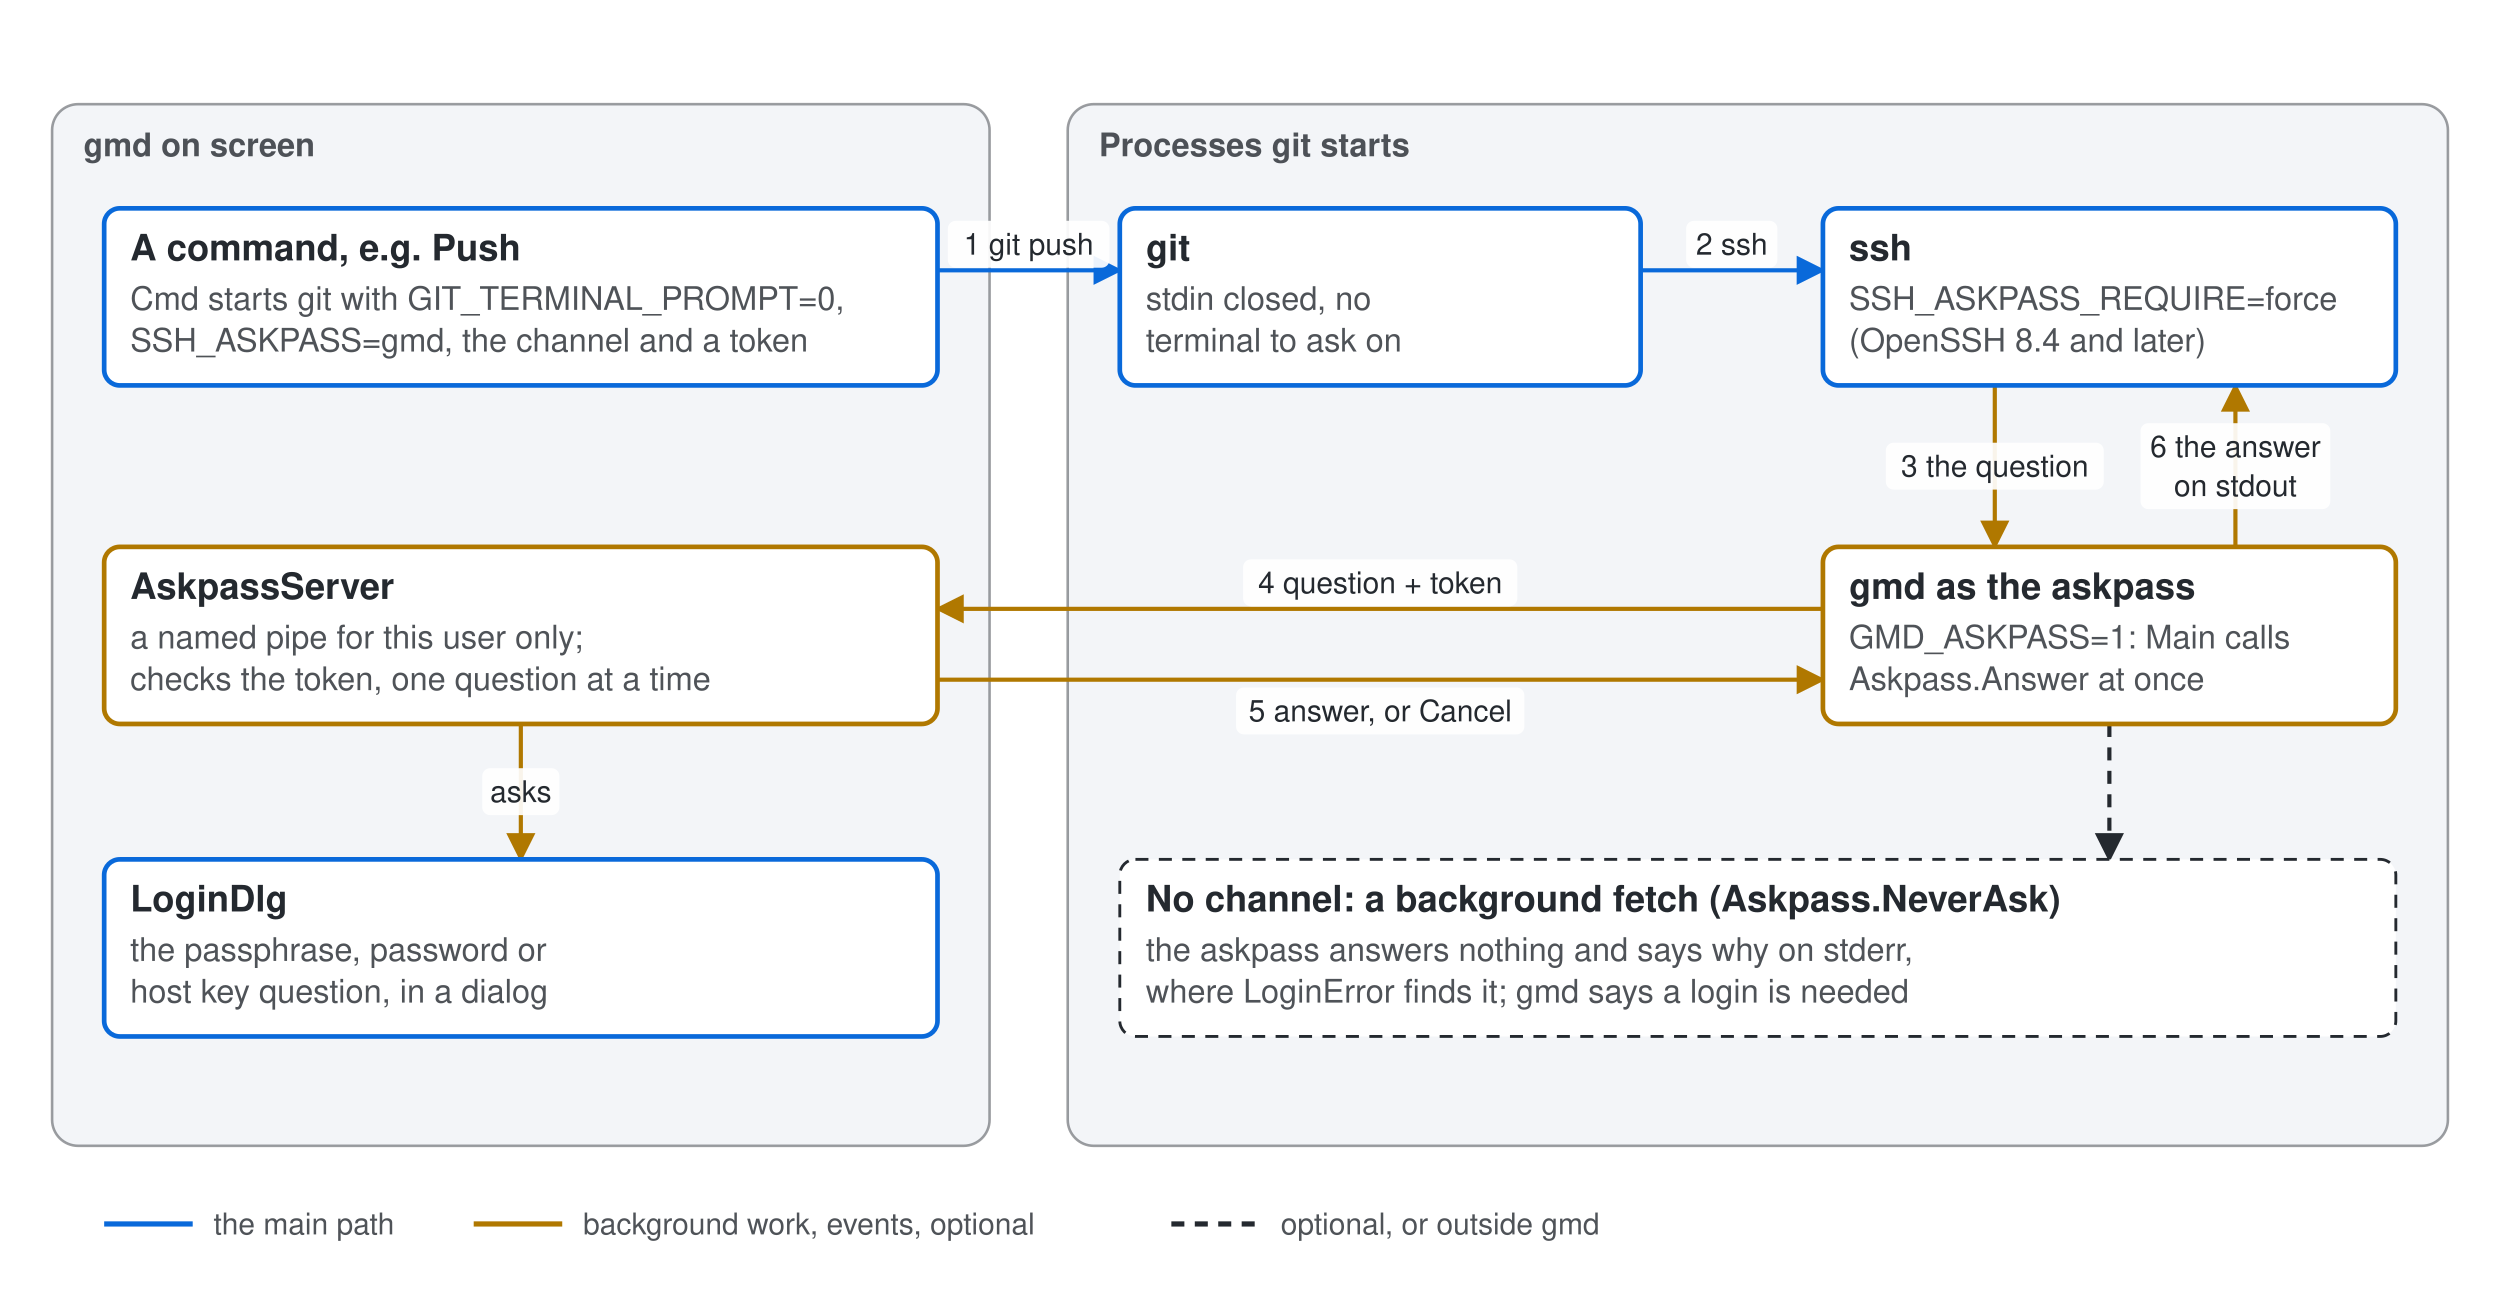
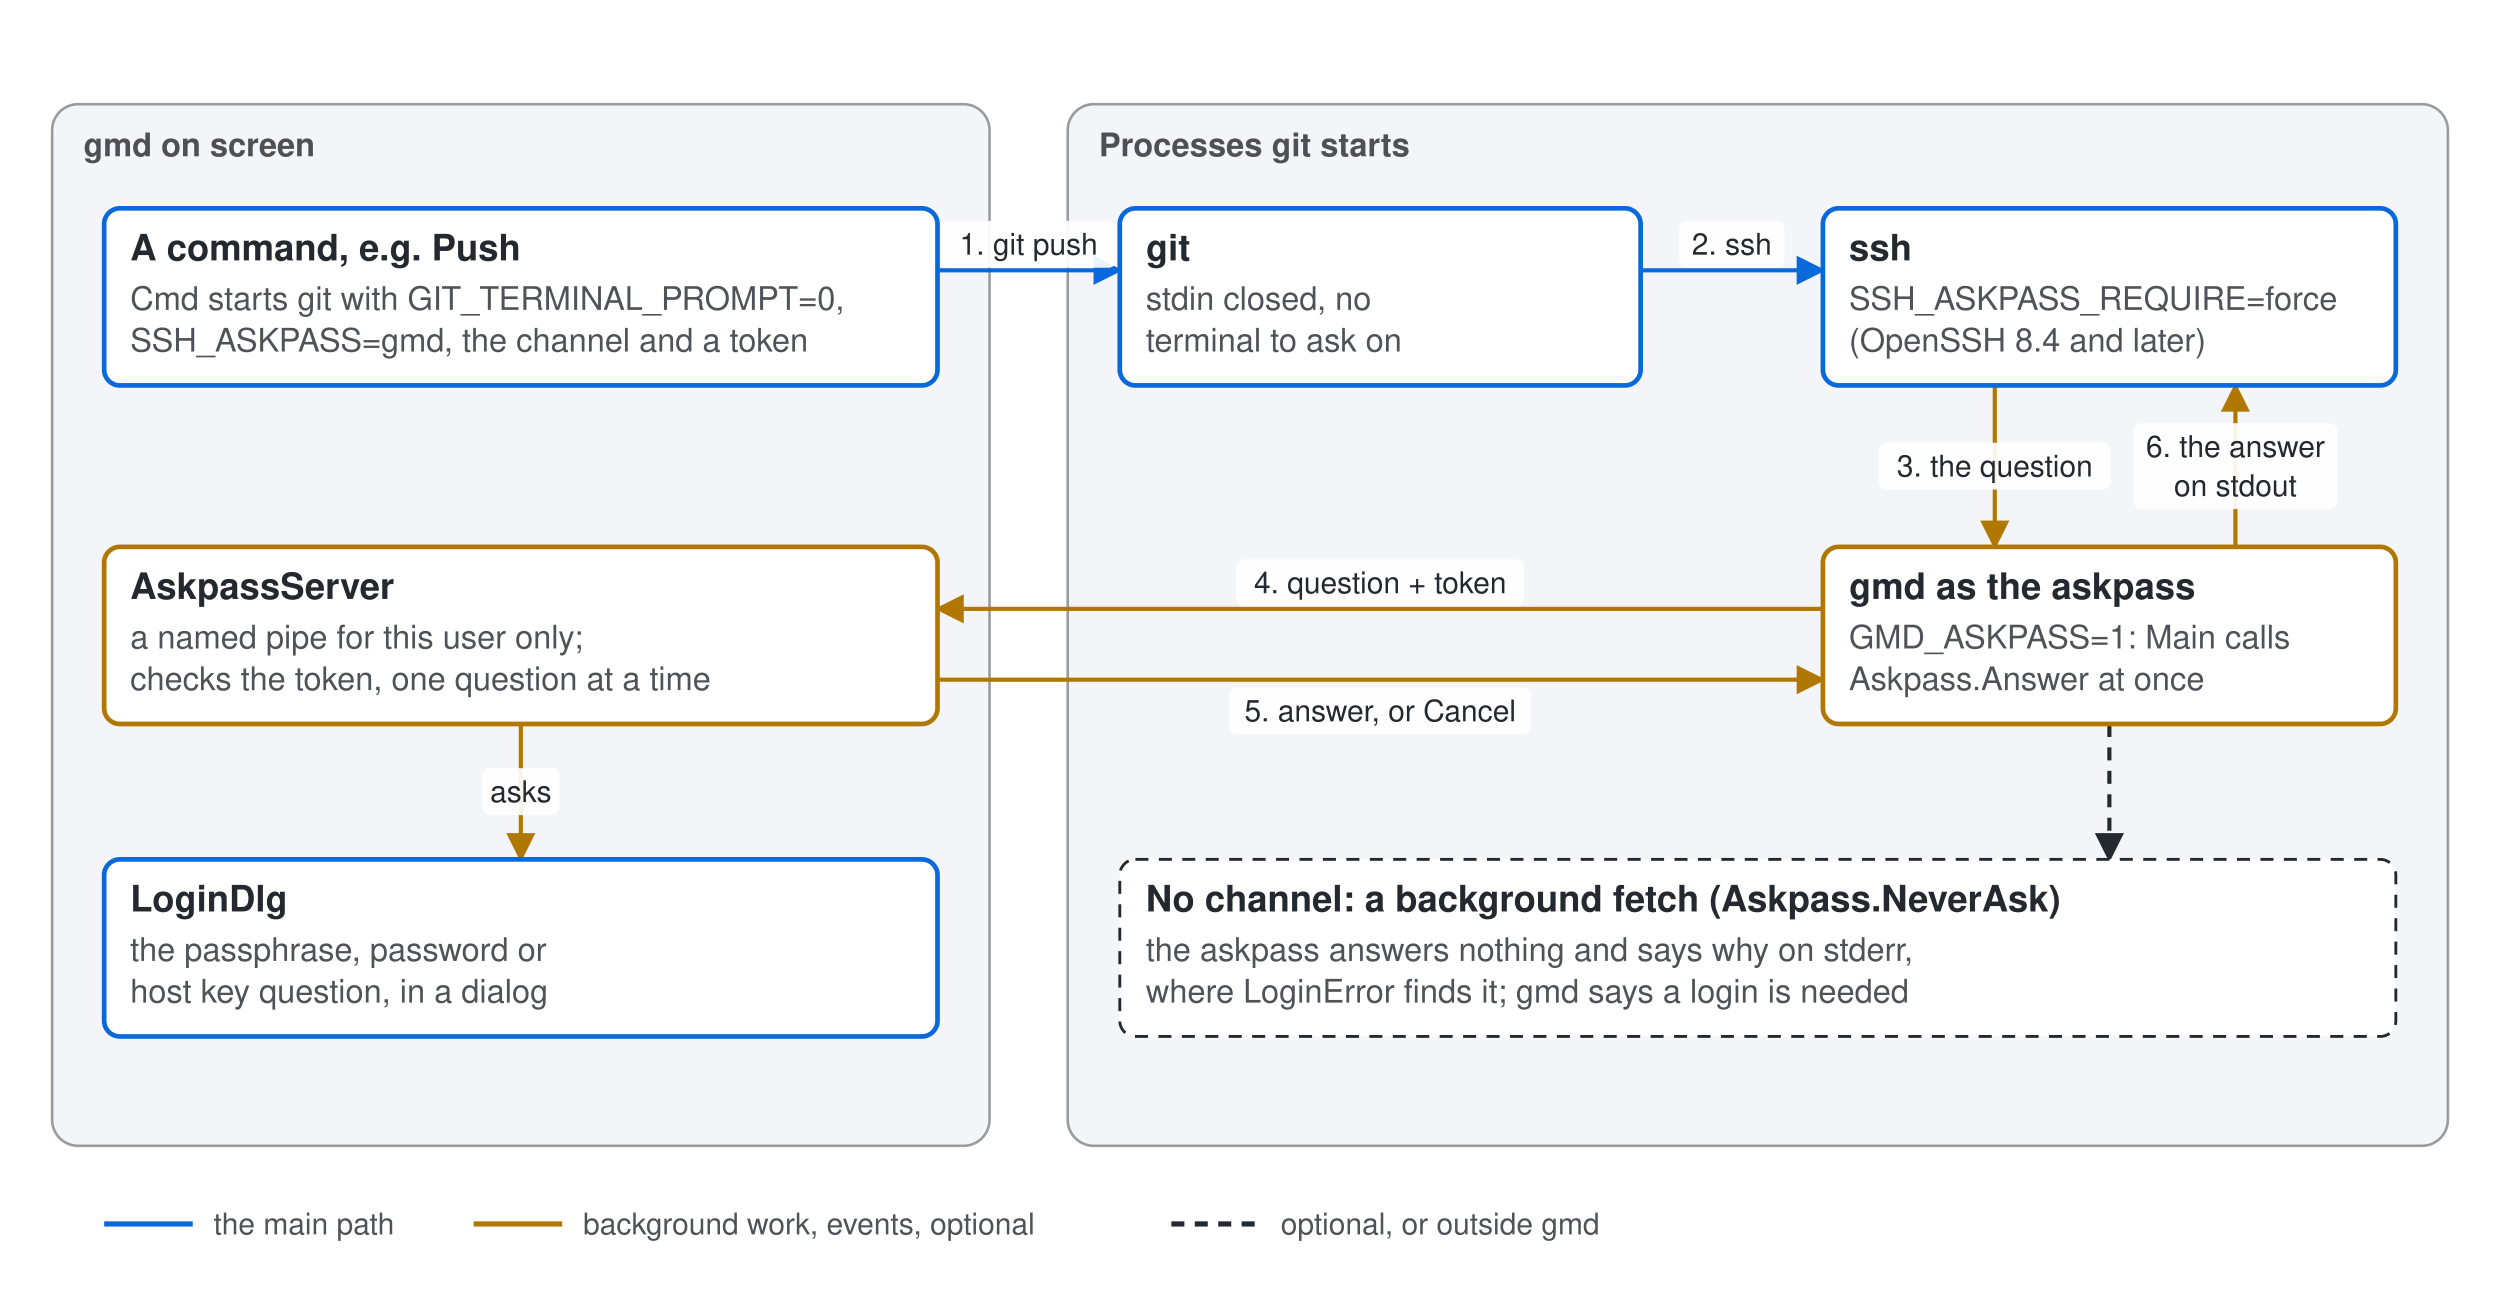
<svg xmlns="http://www.w3.org/2000/svg" viewBox="0 0 960 500" width="960" height="500" role="img" aria-labelledby="5-login-title" font-family="-apple-system, BlinkMacSystemFont, 'Segoe UI', Helvetica, Arial, sans-serif" style="color: var(--arch-fg, #24292f)">
  <defs>
    <marker id="5-login-arrow-plain" viewBox="0 0 10 10" refX="9" refY="5" markerWidth="7" markerHeight="7" orient="auto-start-reverse">
      <path d="M0,0 L10,5 L0,10 z" fill="currentColor" />
    </marker>
    <marker id="5-login-arrow-main" viewBox="0 0 10 10" refX="9" refY="5" markerWidth="7" markerHeight="7" orient="auto-start-reverse">
      <path d="M0,0 L10,5 L0,10 z" fill="var(--arch-main, #0969da)" />
    </marker>
    <marker id="5-login-arrow-side" viewBox="0 0 10 10" refX="9" refY="5" markerWidth="7" markerHeight="7" orient="auto-start-reverse">
      <path d="M0,0 L10,5 L0,10 z" fill="var(--arch-side, #b07800)" />
    </marker>
  </defs>
  <rect width="960" height="500" fill="var(--arch-bg, #ffffff)" />
  <rect x="20" y="40" width="360" height="400" rx="10" fill="var(--arch-group, #f3f5f8)" stroke="currentColor" stroke-opacity="0.45" />
  <text x="32" y="60" font-size="12.5" fill="currentColor" font-weight="600" fill-opacity="0.8">gmd on screen</text>
  <rect x="410" y="40" width="530" height="400" rx="10" fill="var(--arch-group, #f3f5f8)" stroke="currentColor" stroke-opacity="0.45" />
  <text x="422" y="60" font-size="12.5" fill="currentColor" font-weight="600" fill-opacity="0.8">Processes git starts</text>
  <path d="M360,103.8 L430,103.8" fill="none" stroke="var(--arch-main, #0969da)" stroke-width="1.6" marker-end="url(#5-login-arrow-main)" />
  <path d="M630,103.8 L700,103.8" fill="none" stroke="var(--arch-main, #0969da)" stroke-width="1.6" marker-end="url(#5-login-arrow-main)" />
  <path d="M766,148 L766,210" fill="none" stroke="var(--arch-side, #b07800)" stroke-width="1.6" marker-end="url(#5-login-arrow-side)" />
  <path d="M858.4,210 L858.4,148" fill="none" stroke="var(--arch-side, #b07800)" stroke-width="1.6" marker-end="url(#5-login-arrow-side)" />
  <path d="M700,233.8 L360,233.8" fill="none" stroke="var(--arch-side, #b07800)" stroke-width="1.6" marker-end="url(#5-login-arrow-side)" />
  <path d="M360,261 L700,261" fill="none" stroke="var(--arch-side, #b07800)" stroke-width="1.6" marker-end="url(#5-login-arrow-side)" />
  <path d="M200,278 L200,330" fill="none" stroke="var(--arch-side, #b07800)" stroke-width="1.6" marker-end="url(#5-login-arrow-side)" />
  <path d="M810,278 L810,330" fill="none" stroke="currentColor" stroke-width="1.6" stroke-dasharray="5 4" marker-end="url(#5-login-arrow-plain)" />
  <rect x="40" y="80" width="320" height="68" rx="6" fill="var(--arch-card, #ffffff)" stroke="var(--arch-main, #0969da)" stroke-width="1.8" />
  <text x="50" y="100" font-size="14" fill="currentColor" font-weight="600">A command, e.g. Push</text>
  <text x="50" y="119" font-size="12.5" fill="currentColor" fill-opacity="0.8">Cmd starts git with GIT_TERMINAL_PROMPT=0,</text>
  <text x="50" y="135" font-size="12.5" fill="currentColor" fill-opacity="0.8">SSH_ASKPASS=gmd, the channel and a token</text>
  <rect x="40" y="210" width="320" height="68" rx="6" fill="var(--arch-card, #ffffff)" stroke="var(--arch-side, #b07800)" stroke-width="1.8" />
  <text x="50" y="230" font-size="14" fill="currentColor" font-weight="600">AskpassServer</text>
  <text x="50" y="249" font-size="12.5" fill="currentColor" fill-opacity="0.8">a named pipe for this user only;</text>
  <text x="50" y="265" font-size="12.5" fill="currentColor" fill-opacity="0.8">checks the token, one question at a time</text>
  <rect x="40" y="330" width="320" height="68" rx="6" fill="var(--arch-card, #ffffff)" stroke="var(--arch-main, #0969da)" stroke-width="1.8" />
  <text x="50" y="350" font-size="14" fill="currentColor" font-weight="600">LoginDlg</text>
  <text x="50" y="369" font-size="12.5" fill="currentColor" fill-opacity="0.8">the passphrase, password or</text>
  <text x="50" y="385" font-size="12.5" fill="currentColor" fill-opacity="0.8">host key question, in a dialog</text>
  <rect x="430" y="80" width="200" height="68" rx="6" fill="var(--arch-card, #ffffff)" stroke="var(--arch-main, #0969da)" stroke-width="1.8" />
  <text x="440" y="100" font-size="14" fill="currentColor" font-weight="600">git</text>
  <text x="440" y="119" font-size="12.5" fill="currentColor" fill-opacity="0.8">stdin closed, no</text>
  <text x="440" y="135" font-size="12.5" fill="currentColor" fill-opacity="0.8">terminal to ask on</text>
  <rect x="700" y="80" width="220" height="68" rx="6" fill="var(--arch-card, #ffffff)" stroke="var(--arch-main, #0969da)" stroke-width="1.8" />
  <text x="710" y="100" font-size="14" fill="currentColor" font-weight="600">ssh</text>
  <text x="710" y="119" font-size="12.5" fill="currentColor" fill-opacity="0.8">SSH_ASKPASS_REQUIRE=force</text>
  <text x="710" y="135" font-size="12.5" fill="currentColor" fill-opacity="0.8">(OpenSSH 8.4 and later)</text>
  <rect x="700" y="210" width="220" height="68" rx="6" fill="var(--arch-card, #ffffff)" stroke="var(--arch-side, #b07800)" stroke-width="1.8" />
  <text x="710" y="230" font-size="14" fill="currentColor" font-weight="600">gmd as the askpass</text>
  <text x="710" y="249" font-size="12.5" fill="currentColor" fill-opacity="0.8">GMD_ASKPASS=1: Main calls</text>
  <text x="710" y="265" font-size="12.5" fill="currentColor" fill-opacity="0.8">Askpass.Answer at once</text>
  <rect x="430" y="330" width="490" height="68" rx="6" fill="var(--arch-card, #ffffff)" stroke="currentColor" stroke-width="1.1" stroke-dasharray="5 4" />
  <text x="440" y="350" font-size="14" fill="currentColor" font-weight="600">No channel: a background fetch (Askpass.NeverAsk)</text>
  <text x="440" y="369" font-size="12.5" fill="currentColor" fill-opacity="0.8">the askpass answers nothing and says why on stderr,</text>
  <text x="440" y="385" font-size="12.5" fill="currentColor" fill-opacity="0.8">where LoginError finds it; gmd says a login is needed</text>
-   <rect x="363.975" y="84.8" width="62.05" height="18" rx="3" fill="var(--arch-bg, #ffffff)" fill-opacity="0.92" />
-   <text x="395" y="97.8" font-size="11.5" fill="currentColor" text-anchor="middle">1 git push</text>
-   <rect x="647.487" y="84.8" width="35.025" height="18" rx="3" fill="var(--arch-bg, #ffffff)" fill-opacity="0.92" />
-   <text x="665" y="97.8" font-size="11.5" fill="currentColor" text-anchor="middle">2 ssh</text>
-   <rect x="724.165" y="170" width="83.67" height="18" rx="3" fill="var(--arch-bg, #ffffff)" fill-opacity="0.92" />
-   <text x="766" y="183" font-size="11.5" fill="currentColor" text-anchor="middle">3 the question</text>
-   <rect x="821.97" y="162.5" width="72.86" height="33" rx="3" fill="var(--arch-bg, #ffffff)" fill-opacity="0.92" />
-   <text x="858.4" y="175.5" font-size="11.5" fill="currentColor" text-anchor="middle">6 the answer</text>
+   <rect x="361.272" y="84.8" width="67.455" height="18" rx="3" fill="var(--arch-bg, #ffffff)" fill-opacity="0.92" />
+   <text x="395" y="97.8" font-size="11.5" fill="currentColor" text-anchor="middle">1. git push</text>
+   <rect x="644.785" y="84.8" width="40.43" height="18" rx="3" fill="var(--arch-bg, #ffffff)" fill-opacity="0.92" />
+   <text x="665" y="97.8" font-size="11.5" fill="currentColor" text-anchor="middle">2. ssh</text>
+   <rect x="721.462" y="170" width="89.075" height="18" rx="3" fill="var(--arch-bg, #ffffff)" fill-opacity="0.92" />
+   <text x="766" y="183" font-size="11.5" fill="currentColor" text-anchor="middle">3. the question</text>
+   <rect x="819.267" y="162.5" width="78.265" height="33" rx="3" fill="var(--arch-bg, #ffffff)" fill-opacity="0.92" />
+   <text x="858.4" y="175.5" font-size="11.5" fill="currentColor" text-anchor="middle">6. the answer</text>
  <text x="858.4" y="190.5" font-size="11.5" fill="currentColor" text-anchor="middle">on stdout</text>
-   <rect x="477.355" y="214.8" width="105.29" height="18" rx="3" fill="var(--arch-bg, #ffffff)" fill-opacity="0.92" />
-   <text x="530" y="227.8" font-size="11.5" fill="currentColor" text-anchor="middle">4 question + token</text>
-   <rect x="474.653" y="264" width="110.695" height="18" rx="3" fill="var(--arch-bg, #ffffff)" fill-opacity="0.92" />
-   <text x="530" y="277" font-size="11.5" fill="currentColor" text-anchor="middle">5 answer, or Cancel</text>
+   <rect x="474.653" y="214.8" width="110.695" height="18" rx="3" fill="var(--arch-bg, #ffffff)" fill-opacity="0.92" />
+   <text x="530" y="227.8" font-size="11.5" fill="currentColor" text-anchor="middle">4. question + token</text>
+   <rect x="471.95" y="264" width="116.1" height="18" rx="3" fill="var(--arch-bg, #ffffff)" fill-opacity="0.92" />
+   <text x="530" y="277" font-size="11.5" fill="currentColor" text-anchor="middle">5. answer, or Cancel</text>
  <rect x="185.19" y="295" width="29.62" height="18" rx="3" fill="var(--arch-bg, #ffffff)" fill-opacity="0.92" />
  <text x="200" y="308" font-size="11.5" fill="currentColor" text-anchor="middle">asks</text>
  <line x1="40" y1="470" x2="74" y2="470" stroke="var(--arch-main, #0969da)" stroke-width="2" />
  <text x="82" y="474" font-size="11.5" fill="currentColor" fill-opacity="0.8">the main path</text>
  <line x1="181.9" y1="470" x2="215.9" y2="470" stroke="var(--arch-side, #b07800)" stroke-width="2" />
  <text x="223.9" y="474" font-size="11.5" fill="currentColor" fill-opacity="0.8">background work, events, optional</text>
  <line x1="449.8" y1="470" x2="483.8" y2="470" stroke="currentColor" stroke-width="2" stroke-dasharray="5 4" />
  <text x="491.8" y="474" font-size="11.5" fill="currentColor" fill-opacity="0.8">optional, or outside gmd</text>
</svg>
